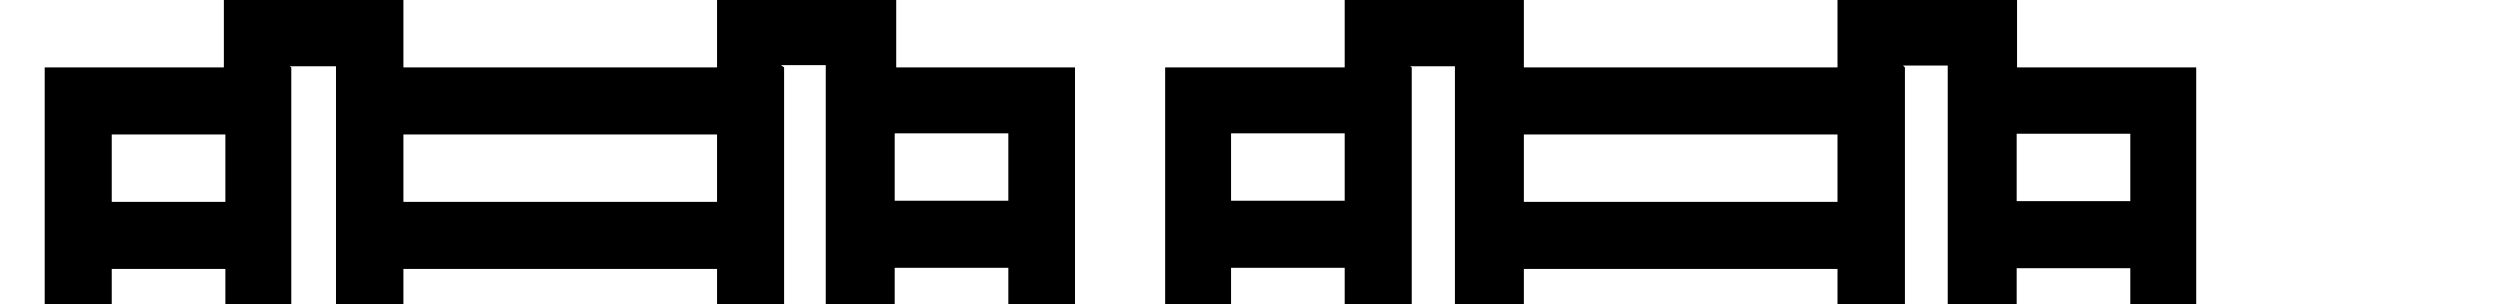
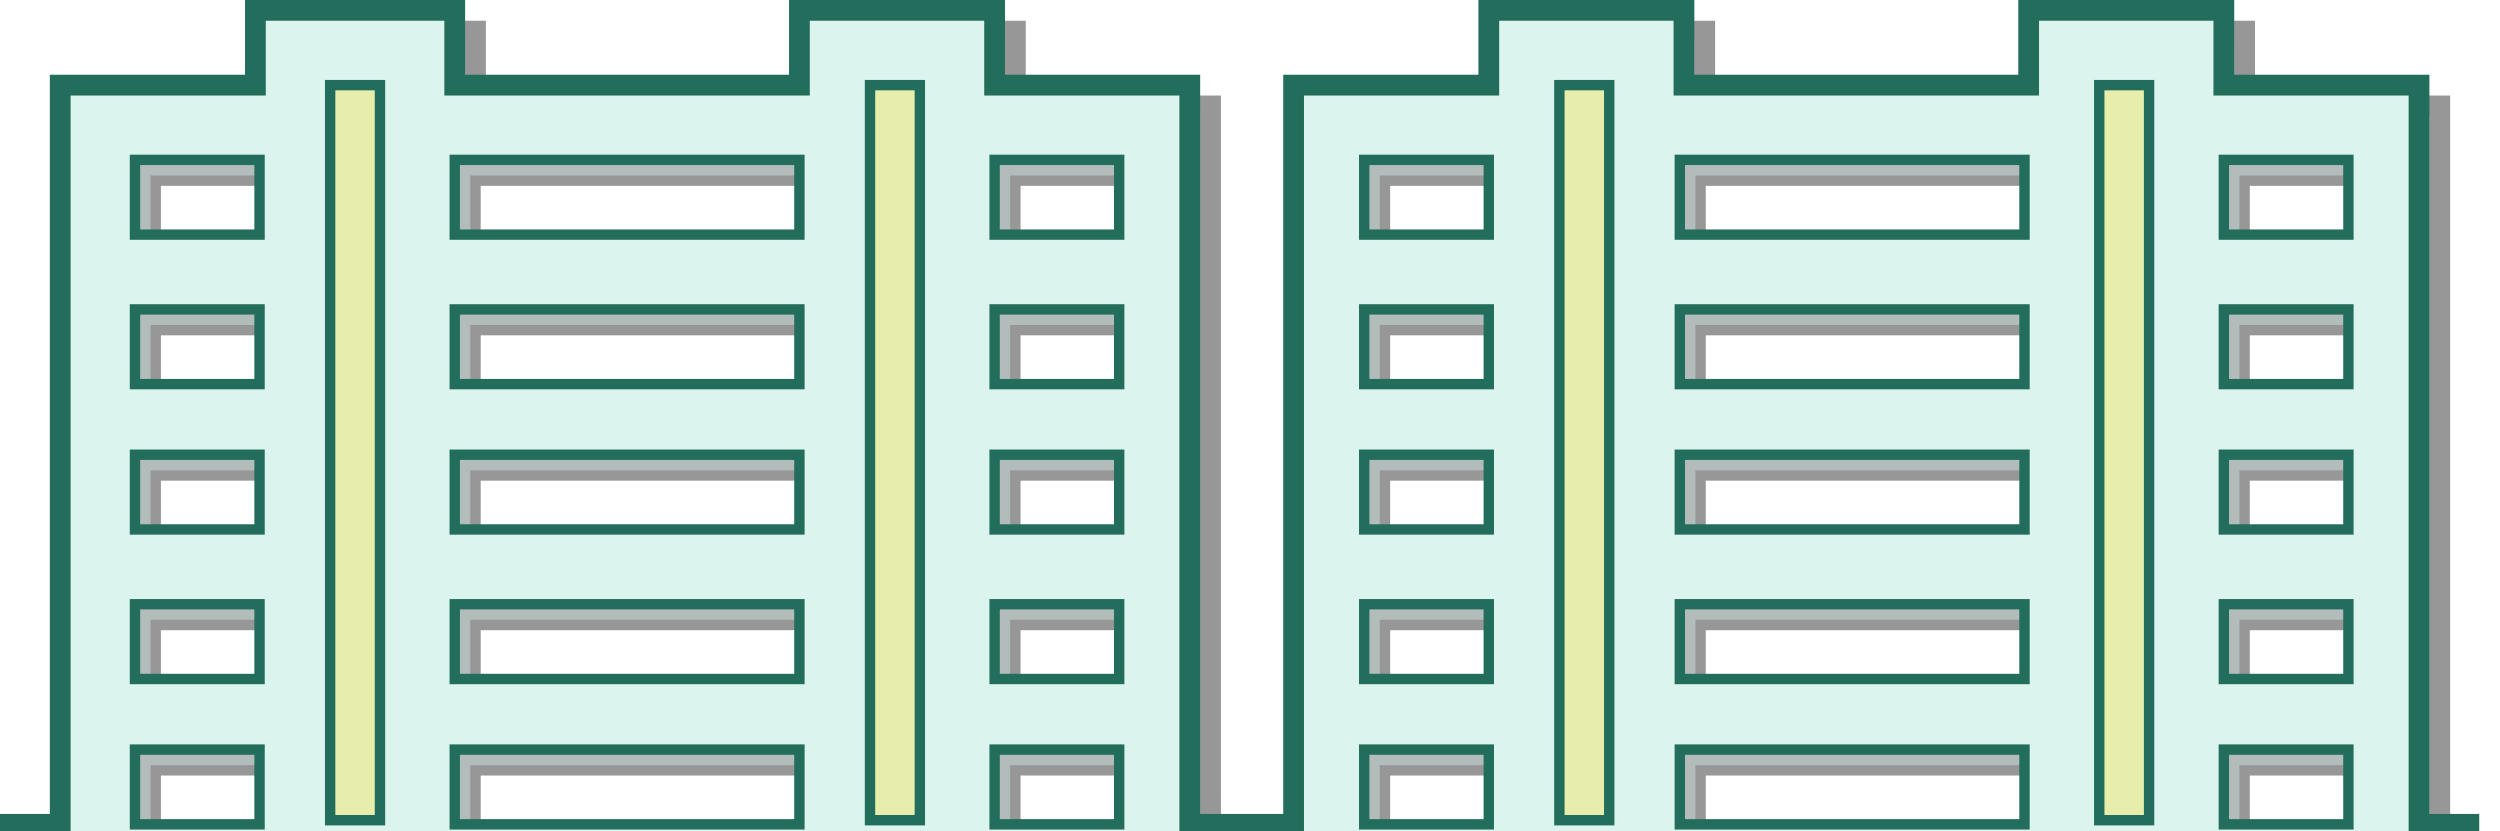
- <svg xmlns="http://www.w3.org/2000/svg" id="Layer_1" data-name="Layer 1" viewBox="0 0 66 8">
-   <path d="M59.78,35.89H58.6V18.14H53.87V16.36H49.13v1.78H40.85V16.36H36.12v1.78H31.38V35.89H29V18.14H24.28V16.36H19.55v1.78H11.27V16.36H6.53v1.78H1.8V35.89H0.62v5.33H3.15a4.25,4.25,0,0,0,1.69,6.51h0a4.84,4.84,0,0,0,1.5.29,5.08,5.08,0,0,0,1.16-.1,3.66,3.66,0,0,0,1.07-.35,3.42,3.42,0,0,0,.69-0.49,4.56,4.56,0,0,0,1-1.28,5.27,5.27,0,0,0,.39-1,5.49,5.49,0,0,0,.19-1h0a4.24,4.24,0,0,0-.89-2.59h2.37a4.4,4.4,0,0,0-.87,3.12,4.53,4.53,0,0,0,.79,1.93,4.4,4.4,0,0,0,.84.91,4.17,4.17,0,0,0,1.47.75,4.57,4.57,0,0,0,2.17,0,3.92,3.92,0,0,0,1.12-.35,3.72,3.72,0,0,0,.94-0.67,3.5,3.5,0,0,0,1-2.32l20.85,0.14A4.28,4.28,0,0,0,43,47.69a5.13,5.13,0,0,0,3.72-.13,4.23,4.23,0,0,0,1.4-6.35h2.37a4.25,4.25,0,0,0,.77,6l0.2,0.13a4.67,4.67,0,0,0,2.68.69,4.57,4.57,0,0,0,1.81-.5,4.23,4.23,0,0,0,1.31-6.29h2.53V35.89Zm-5.92-16h3v1.78h-3V19.91Zm0,3.55h3v1.78h-3V23.46Zm0,3.55h3v1.77h-3V27Zm0,3.55h3v1.78h-3V30.56Zm0,3.55h3v1.78h-3V34.11Zm-3-16h1.18v17.7H50.91V18.14ZM40.85,19.91h8.28v1.78H40.85V19.91Zm0,3.55h8.28v1.78H40.85V23.46Zm0,3.55h8.28v1.77H40.85V27Zm0,3.55h8.28v1.78H40.85V30.56Zm0,3.55h8.28v1.78H40.85V34.11Zm-3-16h1.18v17.7H37.89V18.14Zm-4.73,1.77h3v1.78h-3V19.91Zm0,3.55h3v1.78h-3V23.46Zm0,3.55h3v1.77h-3V27Zm0,3.55h3v1.78h-3V30.56Zm0,3.55h3v1.78h-3V34.11Zm-8.88-14.2h3v1.78h-3V19.91Zm0,3.55h3v1.78h-3V23.46Zm0,3.55h3v1.77h-3V27Zm0,3.55h3v1.78h-3V30.56Zm0,3.55h3v1.78h-3V34.11Zm-3-16h1.18v17.7H21.32V18.14ZM11.27,19.91h8.28v1.78H11.27V19.91Zm0,3.55h8.28v1.78H11.27V23.46Zm0,3.55h8.28v1.77H11.27V27Zm0,3.55h8.28v1.78H11.27V30.56Zm0,3.55h8.28v1.78H11.27V34.11Zm-3-16H9.49v17.7H8.31V18.14ZM3.57,19.91h3v1.78h-3V19.91Zm0,3.55h3v1.78h-3V23.46Zm0,3.55h3v1.77h-3V27Zm0,3.55h3v1.78h-3V30.56Zm0,3.55h3v1.78h-3V34.11Zm3,12.18A2.5,2.5,0,0,1,4,43.8H4A2.49,2.49,0,1,1,6.53,46.29Zm11.6-2.5a2.51,2.51,0,1,1-1.78-2.37l1.78,2.15V43.8Zm27.09,2.45a2.49,2.49,0,0,1-2.91-2q0-.08,0-0.16l2-2.76A2.49,2.49,0,1,1,45.22,46.25Zm8.65,0a2.49,2.49,0,1,1,2.49-2.49A2.49,2.49,0,0,1,53.87,46.29ZM58,39.44l-14.49,0L40.93,43h-21L17,39.41l-14.6,0V37.66H58v1.78Z" transform="translate(-0.62 -16.36)" />
-   <circle cx="5.72" cy="27.26" r="0.89" />
-   <circle cx="14.8" cy="27.26" r="0.89" />
-   <circle cx="43.94" cy="27.26" r="0.89" />
-   <circle cx="53.06" cy="27.26" r="0.89" />
+ <svg xmlns="http://www.w3.org/2000/svg" viewBox="0 0 60.2 20">
+   <g data-name="Layer 1">
+     <g data-name="&lt;Group&gt;">
+       <g opacity=".41" style="mix-blend-mode:multiply">
+         <path d="M48.25 25.35a17.943 17.943 0 00-3.19.21c-.11.02-.22.03-.33.05s-.19.03-.28.04l-1.76 2.47c0-.04-.04.02-.08.1l-.08.13-.08.1c-.09.02-.18.03-.26.05a8.135 8.135 0 00-.81.18c-.19.05-.38.1-.62.17h-.02c-6.86 0-13.91-.1-20.77-.1-.09-.05-.18-.09-.26-.13a.142.142 0 00-.04-.02c-.23-.12-.43-.2-.61-.28h-.01a.065.065 0 00-.05-.02 1.417 1.417 0 00-.18-.08 1.3 1.3 0 00-.17-.08c-.06-.03-.12-.06-.19-.09s-.11-.05-.17-.08c-.01-.01-.03-.01-.04-.02h-.24v-.04l-1.68-1.96a1.087 1.087 0 00-.28-.06 31.8 31.8 0 00-3.51-.13l-.14-.11H.75v-5.3h1.2V2.55h4.7V.75h4.8v1.8h8.3V.75h4.7v1.8h4.7v17.8h2.5V2.55h4.7V.75h4.7v1.8h8.3V.75h4.7v1.8h4.7v17.8h1.2v5h-2.5a.18.18 0 01.06.09h-6.9v.01h-.02l-2.33-.1h-.01zm9.9-1.5v-1.8H2.55v1.8h14.6l2.9 3.6h21l2.6-3.6h14.5zm-1.1-3.5v-1.8h-3v1.8h3zm0-3.5v-1.8h-3v1.8h3zm0-3.6v-1.8h-3v1.8h3zm0-3.5v-1.8h-3v1.8h3zm0-3.6v-1.8h-3v1.8h3zm-4.8 14.1V2.55h-1.2v17.7h1.2zm-3 .1v-1.8h-8.3v1.8h8.3zm0-3.5v-1.8h-8.3v1.8h8.3zm0-3.6v-1.8h-8.3v1.8h8.3zm0-3.5v-1.8h-8.3v1.8h8.3zm0-3.6v-1.8h-8.3v1.8h8.3zm-10 14.1V2.55h-1.2v17.7h1.2zm-2.9.1v-1.8h-3v1.8h3zm0-3.5v-1.8h-3v1.8h3zm0-3.6v-1.8h-3v1.8h3zm0-3.5v-1.8h-3v1.8h3zm0-3.6v-1.8h-3v1.8h3zm-8.9 14.2v-1.8h-3v1.8h3zm0-3.5v-1.8h-3v1.8h3zm0-3.6v-1.8h-3v1.8h3zm0-3.5v-1.8h-3v1.8h3zm0-3.6v-1.8h-3v1.8h3zm-4.8 14.1V2.55h-1.2v17.7h1.2zm-2.9.1v-1.8h-8.3v1.8h8.3zm0-3.5v-1.8h-8.3v1.8h8.3zm0-3.6v-1.8h-8.3v1.8h8.3zm0-3.5v-1.8h-8.3v1.8h8.3zm0-3.6v-1.8h-8.3v1.8h8.3zm-10.1 14.1V2.55h-1.2v17.7h1.2zm-2.9.1v-1.8h-3v1.8h3zm0-3.5v-1.8h-3v1.8h3zm0-3.6v-1.8h-3v1.8h3zm0-3.5v-1.8h-3v1.8h3zm0-3.6v-1.8h-3v1.8h3z" fill="#435b55" />
+         <path fill="#002b0e" d="M58.15 22.05v1.8h-14.5l-2.6 3.6h-21l-2.9-3.6H2.55v-1.8h55.6z" />
+         <path d="M57.97 26.24a4.157 4.157 0 01-1.8 5.4 3.87 3.87 0 01-1.8.5 4.9 4.9 0 01-2.7-.7c-.1 0-.1-.1-.2-.1a4.293 4.293 0 01-.88-5.88l.01-.01h6.92a.01.01 0 00-.01-.01h.02a3.534 3.534 0 01.44.8zm-1.74 1.8a2.175 2.175 0 10-2.18 2.18 2.211 2.211 0 002.18-2.18z" />
+         <path d="M57.51 25.44a.01.01 0 01.01.01h-6.91v-.01h6.9zM54.05 27.14a.9.9 0 11-.89.9.9.9 0 01.89-.9z" fill="#435b55" />
+         <path fill="#4e5412" d="M51.05 2.55h1.2v17.7h-1.2z" />
+         <path d="M48.75 26.25a4.136 4.136 0 01-1.9 5.4 3.67 3.67 0 01-1.8.4 7.517 7.517 0 01-1.9-.3 4.15 4.15 0 01-2.4-2.9h.01c.24-.07.43-.12.62-.17.25-.06.49-.12.81-.18.08-.02.17-.03.26-.05 0 .04.04-.02.08-.1l.08-.13.08-.1a2.294 2.294 0 002.75 1.68 1.9 1.9 0 001.565-2.06 2.162 2.162 0 00-2.27-2.13c.11-.02.22-.03.33-.05 1.44-.17 2.94-.19 3.19-.21a.01.01 0 00.01.01 3.737 3.737 0 01.485.89z" />
+         <path d="M48.26 25.35v.01a.01.01 0 01-.01-.01h.01zM44.85 26.83a.985.985 0 11-.98.98.982.982 0 01.98-.98z" fill="#435b55" />
+         <path d="M42.69 28.12l-.08.1c.04-.08.08-.14.08-.1z" />
+         <path fill="#4e5412" d="M38.05 2.55h1.2v17.7h-1.2zM21.45 2.55h1.2v17.7h-1.2z" />
+         <path d="M19.97 28.75h-.02a3.346 3.346 0 01-.4 1.4 3.468 3.468 0 01-1.5 1.6 2.967 2.967 0 01-1.1.4 4.036 4.036 0 01-2.2 0 3.435 3.435 0 01-1.5-.7 10.529 10.529 0 01-.8-.9 3.377 3.377 0 01-.8-1.9 4.325 4.325 0 01.75-3l.14.11a31.8 31.8 0 013.51.13 2.288 2.288 0 00-.47-.04 2.38 2.38 0 102.43 2.34v-.24h.24c.01.01.03.01.04.02.06.03.11.05.17.08s.13.06.19.09a1.3 1.3 0 01.17.08 1.417 1.417 0 01.18.08.065.065 0 01.05.02h.01c.17.08.36.16.61.28a.142.142 0 01.04.02c.08.04.17.08.26.13z" />
+         <circle cx="15.72" cy="28.19" r="1.05" fill="#435b55" />
+         <path d="M11.05 28.15a4.4 4.4 0 01-.2 1 6.047 6.047 0 01-.45 1.22 4.6 4.6 0 01-1.65 1.58 3.229 3.229 0 01-1.11.45 5.407 5.407 0 01-1.19.05 3.339 3.339 0 01-1.5-.3 4.053 4.053 0 01-.9-.5 4.3 4.3 0 01-.8-6h7.06a3.7 3.7 0 01.74 2.5zm-2.12.04a2.315 2.315 0 10-2.31 2.31 2.294 2.294 0 002.31-2.31z" />
+         <path fill="#4e5412" d="M8.45 2.55h1.2v17.7h-1.2z" />
+         <circle cx="6.62" cy="28.19" r="1.05" fill="#435b55" />
+         <path d="M50.605 25.45l-.01.01a4.293 4.293 0 00.88 5.88c.1 0 .1.1.2.1a4.9 4.9 0 002.7.7 3.87 3.87 0 001.8-.5 4.157 4.157 0 001.8-5.4 3.534 3.534 0 00-.44-.8h-.02" fill="none" stroke="#000" stroke-miterlimit="10" stroke-width=".25" />
+         <path d="M54.05 25.86a2.16 2.16 0 012.18 2.18 2.211 2.211 0 01-2.18 2.18 2.18 2.18 0 010-4.36z" fill="none" stroke="#000" stroke-miterlimit="10" stroke-width=".25" />
+         <path d="M50.605 25.45h6.92a.01.01 0 00-.01-.01M50.6 25.44v.01M50.59 25.46v-.01h.01M48.26 25.35l2.33.1M48.25 25.34v.01h.01v.01M45.06 25.56a17.943 17.943 0 013.19-.21M44.73 25.61c.11-.02.22-.03.33-.05" fill="none" stroke="#000" stroke-miterlimit="10" stroke-width=".5" />
+         <path d="M40.75 28.85a4.15 4.15 0 002.4 2.9 7.517 7.517 0 001.9.3 3.67 3.67 0 001.8-.4 4.136 4.136 0 001.9-5.4 3.737 3.737 0 00-.49-.89.01.01 0 01-.01-.01c-.25.02-1.75.04-3.19.21" fill="none" stroke="#000" stroke-miterlimit="10" stroke-width=".5" />
+         <path d="M42.53 28.35c-.04.08-.08.14-.08.1-.09.02-.18.03-.26.05-.32.06-.56.12-.81.18M42.61 28.22l.08-.1 1.76-2.47c.09-.01.18-.03.28-.04a2.162 2.162 0 012.275 2.13 1.9 1.9 0 01-1.56 2.06 2.294 2.294 0 01-2.75-1.68c0-.04-.04.02-.08.1M42.61 28.22l-.08.13" fill="none" stroke="#000" stroke-miterlimit="10" stroke-width=".5" />
+         <path d="M41.38 28.68a8.135 8.135 0 01.81-.18c.08-.02.17-.03.26-.05l.08-.1M41.38 28.68c-.19.05-.38.1-.62.17h-.01M40.75 28.85h-.01c-6.86 0-13.91-.1-20.77-.1M19.06 28.32c.18.08.38.16.61.28M18.25 27.95c.01.01.03.01.04.02.06.03.11.05.17.08s.13.06.19.09a1.3 1.3 0 01.17.08 1.417 1.417 0 01.18.08M19.005 28.3a1.417 1.417 0 00-.18-.08M19.005 28.3a.065.065 0 01.05.02h.01M19.67 28.6c-.25-.12-.44-.2-.61-.28M19.67 28.6a.142.142 0 01.04.02c.08.04.17.08.26.13" fill="none" stroke="#000" stroke-miterlimit="10" stroke-width=".5" />
+         <path d="M3.25 25.65a4.3 4.3 0 00.8 6 4.053 4.053 0 00.9.5 3.339 3.339 0 001.5.3 5.407 5.407 0 001.19-.05 3.229 3.229 0 001.11-.45 4.6 4.6 0 001.65-1.58 6.047 6.047 0 00.45-1.22 4.4 4.4 0 00.2-1 3.7 3.7 0 00-.74-2.5h2.095a4.325 4.325 0 00-.75 3 3.377 3.377 0 00.8 1.9 10.529 10.529 0 00.8.9 3.435 3.435 0 001.5.7 4.036 4.036 0 002.2 0 2.967 2.967 0 001.1-.4 3.468 3.468 0 001.5-1.6 3.346 3.346 0 00.4-1.4h.02" fill="none" stroke="#000" stroke-miterlimit="10" stroke-width=".5" />
+         <path fill="none" stroke="#000" stroke-miterlimit="10" stroke-width=".25" d="M54.05 4.35h3v1.8h-3zM54.05 7.95h3v1.8h-3zM54.05 11.45h3v1.8h-3zM54.05 15.05h3v1.8h-3zM54.05 18.55h3v1.8h-3zM51.05 2.55h1.2v17.7h-1.2zM40.95 4.35h8.3v1.8h-8.3zM40.95 7.95h8.3v1.8h-8.3zM40.95 11.45h8.3v1.8h-8.3zM40.95 15.05h8.3v1.8h-8.3zM40.95 18.55h8.3v1.8h-8.3zM38.05 2.55h1.2v17.7h-1.2zM33.35 4.35h3v1.8h-3zM33.35 7.95h3v1.8h-3zM33.35 11.45h3v1.8h-3zM33.35 15.05h3v1.8h-3zM33.35 18.55h3v1.8h-3zM24.45 4.35h3v1.8h-3zM24.45 7.95h3v1.8h-3zM24.45 11.45h3v1.8h-3zM24.45 15.05h3v1.8h-3zM24.45 18.55h3v1.8h-3zM21.45 2.55h1.2v17.7h-1.2zM11.45 4.35h8.3v1.8h-8.3zM11.45 7.95h8.3v1.8h-8.3zM11.45 11.45h8.3v1.8h-8.3zM11.45 15.05h8.3v1.8h-8.3zM11.45 18.55h8.3v1.8h-8.3zM8.45 2.55h1.2v17.7h-1.2zM3.75 4.35h3v1.8h-3zM3.75 7.95h3v1.8h-3zM3.75 11.45h3v1.8h-3zM3.75 15.05h3v1.8h-3zM3.75 18.55h3v1.8h-3zM6.62 30.5a2.315 2.315 0 112.31-2.31 2.294 2.294 0 01-2.31 2.31zM10.31 25.65H3.25" />
+         <path d="M3.25 25.65H.75v-5.3h1.2V2.55h4.7V.75h4.8v1.8h8.3V.75h4.7v1.8h4.7v17.8h2.5V2.55h4.7V.75h4.7v1.8h8.3V.75h4.7v1.8h4.7v17.8h1.2v5h-2.5a.18.18 0 01.06.09" fill="none" stroke="#000" stroke-miterlimit="10" stroke-width=".5" />
+         <path d="M12.54 25.76a31.8 31.8 0 013.51.13 1.087 1.087 0 01.28.06l1.68 1.96v.28a2.38 2.38 0 11-2.43-2.34 2.288 2.288 0 01.47.04" fill="none" stroke="#000" stroke-miterlimit="10" stroke-width=".25" />
+         <path fill="none" stroke="#000" stroke-miterlimit="10" stroke-width=".25" d="M58.15 23.85h-14.5l-2.6 3.6h-21l-2.9-3.6H2.55v-1.8h55.6v1.8z" />
+       </g>
+       <path d="M47.75 24.85a17.943 17.943 0 00-3.19.21c-.11.02-.22.03-.33.05s-.19.03-.28.04l-1.76 2.47c0-.04-.04.02-.08.1l-.08.13-.08.1c-.09.02-.18.03-.26.05a8.135 8.135 0 00-.81.18c-.19.05-.38.1-.62.17h-.02c-6.86 0-13.91-.1-20.77-.1-.09-.05-.18-.09-.26-.13a.142.142 0 00-.04-.02c-.23-.12-.43-.2-.61-.28h-.01a.065.065 0 00-.05-.02 1.417 1.417 0 00-.18-.08 1.3 1.3 0 00-.17-.08c-.06-.03-.12-.06-.19-.09s-.11-.05-.17-.08c-.01-.01-.03-.01-.04-.02h-.24v-.04l-1.68-1.96a1.087 1.087 0 00-.28-.06 31.8 31.8 0 00-3.51-.13l-.14-.11H.25v-5.3h1.2V2.05h4.7V.25h4.8v1.8h8.3V.25h4.7v1.8h4.7v17.8h2.5V2.05h4.7V.25h4.7v1.8h8.3V.25h4.7v1.8h4.7v17.8h1.2v5h-2.5a.18.18 0 01.06.09h-6.9v.01h-.02l-2.33-.1h-.01zm9.9-1.5v-1.8H2.05v1.8h14.6l2.9 3.6h21l2.6-3.6h14.5zm-1.1-3.5v-1.8h-3v1.8h3zm0-3.5v-1.8h-3v1.8h3zm0-3.6v-1.8h-3v1.8h3zm0-3.5v-1.8h-3v1.8h3zm0-3.6v-1.8h-3v1.8h3zm-4.8 14.1V2.05h-1.2v17.7h1.2zm-3 .1v-1.8h-8.3v1.8h8.3zm0-3.5v-1.8h-8.3v1.8h8.3zm0-3.6v-1.8h-8.3v1.8h8.3zm0-3.5v-1.8h-8.3v1.8h8.3zm0-3.6v-1.8h-8.3v1.8h8.3zm-10 14.1V2.05h-1.2v17.7h1.2zm-2.9.1v-1.8h-3v1.8h3zm0-3.5v-1.8h-3v1.8h3zm0-3.6v-1.8h-3v1.8h3zm0-3.5v-1.8h-3v1.8h3zm0-3.6v-1.8h-3v1.8h3zm-8.9 14.2v-1.8h-3v1.8h3zm0-3.5v-1.8h-3v1.8h3zm0-3.6v-1.8h-3v1.8h3zm0-3.5v-1.8h-3v1.8h3zm0-3.6v-1.8h-3v1.8h3zm-4.8 14.1V2.05h-1.2v17.7h1.2zm-2.9.1v-1.8h-8.3v1.8h8.3zm0-3.5v-1.8h-8.3v1.8h8.3zm0-3.6v-1.8h-8.3v1.8h8.3zm0-3.5v-1.8h-8.3v1.8h8.3zm0-3.6v-1.8h-8.3v1.8h8.3zm-10.1 14.1V2.05h-1.2v17.7h1.2zm-2.9.1v-1.8h-3v1.8h3zm0-3.5v-1.8h-3v1.8h3zm0-3.6v-1.8h-3v1.8h3zm0-3.5v-1.8h-3v1.8h3zm0-3.6v-1.8h-3v1.8h3z" fill="#dcf4ee" />
+       <path fill="#45c4a7" d="M57.65 21.55v1.8h-14.5l-2.6 3.6h-21l-2.9-3.6H2.05v-1.8h55.6z" />
+       <path d="M57.47 25.74a4.157 4.157 0 01-1.8 5.4 3.87 3.87 0 01-1.8.5 4.9 4.9 0 01-2.7-.7c-.1 0-.1-.1-.2-.1a4.293 4.293 0 01-.88-5.88l.01-.01h6.92a.01.01 0 00-.01-.01h.02a3.534 3.534 0 01.44.8zm-1.74 1.8a2.175 2.175 0 10-2.18 2.18 2.211 2.211 0 002.18-2.18z" fill="#16324f" />
+       <path d="M57.01 24.94a.01.01 0 01.01.01h-6.91v-.01h6.9zM53.55 26.64a.9.9 0 11-.89.9.9.9 0 01.89-.9z" fill="#dcf4ee" />
+       <path fill="#e7edab" d="M50.55 2.05h1.2v17.7h-1.2z" />
+       <path d="M48.25 25.75a4.136 4.136 0 01-1.9 5.4 3.67 3.67 0 01-1.8.4 7.517 7.517 0 01-1.9-.3 4.15 4.15 0 01-2.4-2.9h.01c.24-.07.43-.12.62-.17.25-.06.49-.12.81-.18.08-.02.17-.03.26-.05 0 .04.04-.02.08-.1l.08-.13.08-.1a2.294 2.294 0 002.75 1.68 1.9 1.9 0 001.565-2.06 2.162 2.162 0 00-2.27-2.13c.11-.02.22-.03.33-.05 1.44-.17 2.94-.19 3.19-.21a.01.01 0 00.01.01 3.737 3.737 0 01.485.89z" fill="#16324f" />
+       <path d="M47.76 24.85v.01a.01.01 0 01-.01-.01h.01zM44.35 26.33a.985.985 0 11-.98.98.982.982 0 01.98-.98z" fill="#dcf4ee" />
+       <path d="M42.19 27.62l-.08.1c.04-.08.08-.14.08-.1z" fill="#16324f" />
+       <path fill="#e7edab" d="M37.55 2.05h1.2v17.7h-1.2zM20.95 2.05h1.2v17.7h-1.2z" />
+       <path d="M19.47 28.25h-.02a3.346 3.346 0 01-.4 1.4 3.468 3.468 0 01-1.5 1.6 2.967 2.967 0 01-1.1.4 4.036 4.036 0 01-2.2 0 3.435 3.435 0 01-1.5-.7 10.529 10.529 0 01-.8-.9 3.377 3.377 0 01-.8-1.9 4.325 4.325 0 01.75-3l.14.11a31.8 31.8 0 013.51.13 2.288 2.288 0 00-.47-.04 2.38 2.38 0 102.43 2.34v-.24h.24c.01.01.03.01.04.02.06.03.11.05.17.08s.13.06.19.09a1.3 1.3 0 01.17.08 1.417 1.417 0 01.18.08.065.065 0 01.05.02h.01c.17.08.36.16.61.28a.142.142 0 01.04.02c.08.04.17.08.26.13z" fill="#16324f" />
+       <circle cx="15.22" cy="27.69" r="1.05" fill="#dcf4ee" />
+       <path d="M10.55 27.65a4.4 4.4 0 01-.2 1 6.047 6.047 0 01-.45 1.22 4.6 4.6 0 01-1.65 1.58 3.229 3.229 0 01-1.11.45 5.407 5.407 0 01-1.19.05 3.339 3.339 0 01-1.5-.3 4.053 4.053 0 01-.9-.5 4.3 4.3 0 01-.8-6h7.06a3.7 3.7 0 01.74 2.5zm-2.12.04A2.315 2.315 0 106.12 30a2.294 2.294 0 002.31-2.31z" fill="#16324f" />
+       <path fill="#e7edab" d="M7.95 2.05h1.2v17.7h-1.2z" />
+       <circle cx="6.12" cy="27.69" r="1.05" fill="#dcf4ee" />
+       <path d="M50.105 24.95l-.01.01a4.293 4.293 0 00.88 5.88c.1 0 .1.1.2.1a4.9 4.9 0 002.7.7 3.87 3.87 0 001.8-.5 4.157 4.157 0 001.8-5.4 3.534 3.534 0 00-.44-.8h-.02" fill="none" stroke="#226d5b" stroke-miterlimit="10" stroke-width=".25" />
+       <path d="M53.55 25.36a2.16 2.16 0 012.18 2.18 2.211 2.211 0 01-2.18 2.18 2.18 2.18 0 010-4.36z" fill="none" stroke="#226d5b" stroke-miterlimit="10" stroke-width=".25" />
+       <path d="M50.105 24.95h6.92a.01.01 0 00-.01-.01M50.1 24.94v.01M50.09 24.96v-.01h.01M47.76 24.85l2.33.1M47.75 24.84v.01h.01v.01M44.56 25.06a17.943 17.943 0 013.19-.21M44.23 25.11c.11-.02.22-.03.33-.05" fill="none" stroke="#226d5b" stroke-miterlimit="10" stroke-width=".5" />
+       <path d="M40.25 28.35a4.15 4.15 0 002.4 2.9 7.517 7.517 0 001.9.3 3.67 3.67 0 001.8-.4 4.136 4.136 0 001.9-5.4 3.737 3.737 0 00-.49-.89.01.01 0 01-.01-.01c-.25.02-1.75.04-3.19.21" fill="none" stroke="#226d5b" stroke-miterlimit="10" stroke-width=".5" />
+       <path d="M42.03 27.85c-.04.08-.08.14-.08.1-.09.02-.18.03-.26.05-.32.06-.56.12-.81.18M42.11 27.72l.08-.1 1.76-2.47c.09-.01.18-.03.28-.04a2.162 2.162 0 012.275 2.13 1.9 1.9 0 01-1.56 2.06 2.294 2.294 0 01-2.75-1.68c0-.04-.04.02-.08.1M42.11 27.72l-.08.13" fill="none" stroke="#226d5b" stroke-miterlimit="10" stroke-width=".5" />
+       <path d="M40.88 28.18a8.135 8.135 0 01.81-.18c.08-.02.17-.03.26-.05l.08-.1M40.88 28.18c-.19.05-.38.1-.62.17h-.01M40.25 28.35h-.01c-6.86 0-13.91-.1-20.77-.1M18.56 27.82c.18.08.38.16.61.28M17.75 27.45c.01.01.03.01.04.02.06.03.11.05.17.08s.13.06.19.09a1.3 1.3 0 01.17.08 1.417 1.417 0 01.18.08M18.505 27.8a1.417 1.417 0 00-.18-.08M18.505 27.8a.065.065 0 01.05.02h.01M19.17 28.1c-.25-.12-.44-.2-.61-.28M19.17 28.1a.142.142 0 01.04.02c.08.04.17.08.26.13" fill="none" stroke="#226d5b" stroke-miterlimit="10" stroke-width=".5" />
+       <path d="M2.75 25.15a4.3 4.3 0 00.8 6 4.053 4.053 0 00.9.5 3.339 3.339 0 001.5.3 5.407 5.407 0 001.19-.05 3.229 3.229 0 001.11-.45 4.6 4.6 0 001.65-1.58 6.047 6.047 0 00.45-1.22 4.4 4.4 0 00.2-1 3.7 3.7 0 00-.74-2.5h2.095a4.325 4.325 0 00-.75 3 3.377 3.377 0 00.8 1.9 10.529 10.529 0 00.8.9 3.435 3.435 0 001.5.7 4.036 4.036 0 002.2 0 2.967 2.967 0 001.1-.4 3.468 3.468 0 001.5-1.6 3.346 3.346 0 00.4-1.4h.02" fill="none" stroke="#226d5b" stroke-miterlimit="10" stroke-width=".5" />
+       <path fill="none" stroke="#226d5b" stroke-miterlimit="10" stroke-width=".25" d="M53.55 3.85h3v1.8h-3zM53.55 7.45h3v1.8h-3zM53.55 10.95h3v1.8h-3zM53.55 14.55h3v1.8h-3zM53.55 18.05h3v1.8h-3zM50.55 2.05h1.2v17.7h-1.2zM40.45 3.85h8.3v1.8h-8.3zM40.45 7.45h8.3v1.8h-8.3zM40.45 10.95h8.3v1.8h-8.3zM40.45 14.55h8.3v1.8h-8.3zM40.45 18.05h8.3v1.8h-8.3zM37.55 2.05h1.2v17.7h-1.2zM32.85 3.85h3v1.8h-3zM32.85 7.45h3v1.8h-3zM32.85 10.95h3v1.8h-3zM32.85 14.55h3v1.8h-3zM32.85 18.05h3v1.8h-3zM23.95 3.85h3v1.8h-3zM23.95 7.45h3v1.8h-3zM23.95 10.95h3v1.8h-3zM23.95 14.55h3v1.8h-3zM23.95 18.05h3v1.8h-3zM20.95 2.05h1.2v17.7h-1.2zM10.95 3.85h8.3v1.8h-8.3zM10.95 7.45h8.3v1.8h-8.3zM10.95 10.95h8.3v1.8h-8.3zM10.95 14.55h8.3v1.8h-8.3zM10.95 18.05h8.3v1.8h-8.3zM7.95 2.05h1.2v17.7h-1.2zM3.25 3.85h3v1.8h-3zM3.25 7.45h3v1.8h-3zM3.25 10.95h3v1.8h-3zM3.25 14.55h3v1.8h-3zM3.25 18.05h3v1.8h-3zM6.12 30a2.315 2.315 0 112.31-2.31A2.294 2.294 0 016.12 30zM9.81 25.15H2.75" />
+       <path d="M2.75 25.15H.25v-5.3h1.2V2.05h4.7V.25h4.8v1.8h8.3V.25h4.7v1.8h4.7v17.8h2.5V2.05h4.7V.25h4.7v1.8h8.3V.25h4.7v1.8h4.7v17.8h1.2v5h-2.5a.18.18 0 01.06.09" fill="none" stroke="#226d5b" stroke-miterlimit="10" stroke-width=".5" />
+       <path d="M12.04 25.26a31.8 31.8 0 013.51.13 1.087 1.087 0 01.28.06l1.68 1.96v.28a2.38 2.38 0 11-2.43-2.34 2.288 2.288 0 01.47.04" fill="none" stroke="#226d5b" stroke-miterlimit="10" stroke-width=".25" />
+       <path fill="none" stroke="#226d5b" stroke-miterlimit="10" stroke-width=".25" d="M57.65 23.35h-14.5l-2.6 3.6h-21l-2.9-3.6H2.05v-1.8h55.6v1.8z" />
+     </g>
+   </g>
</svg>
